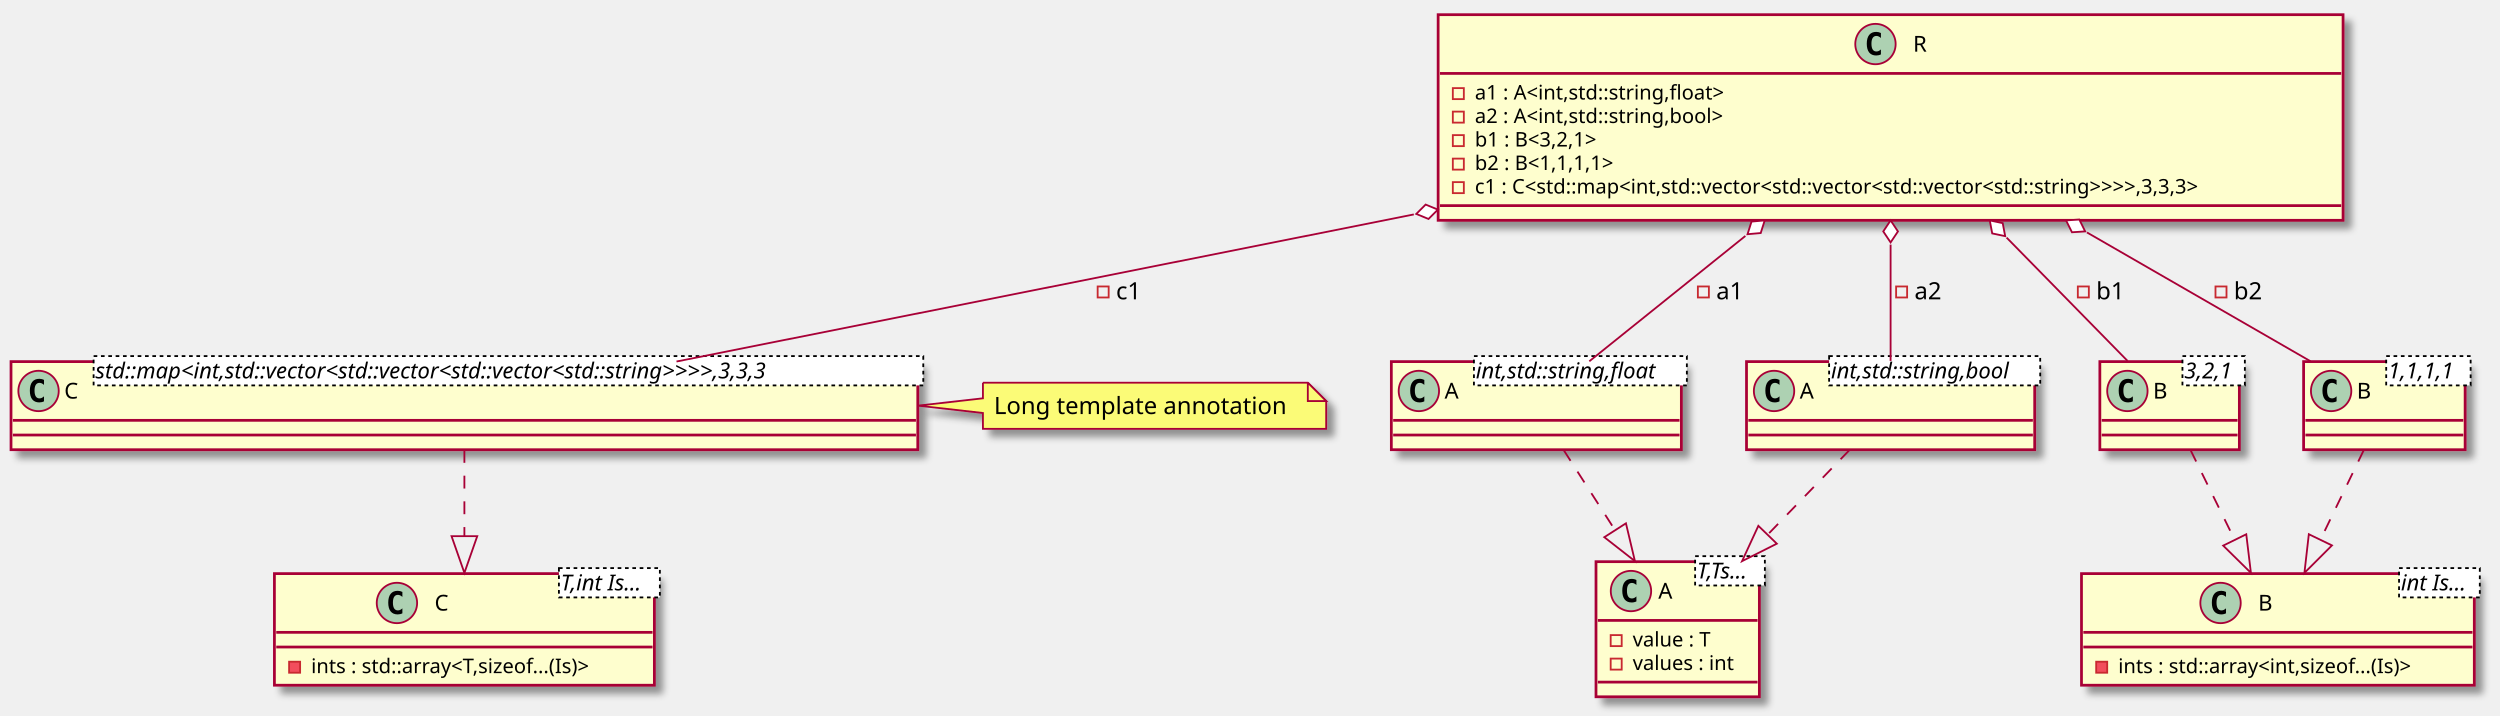
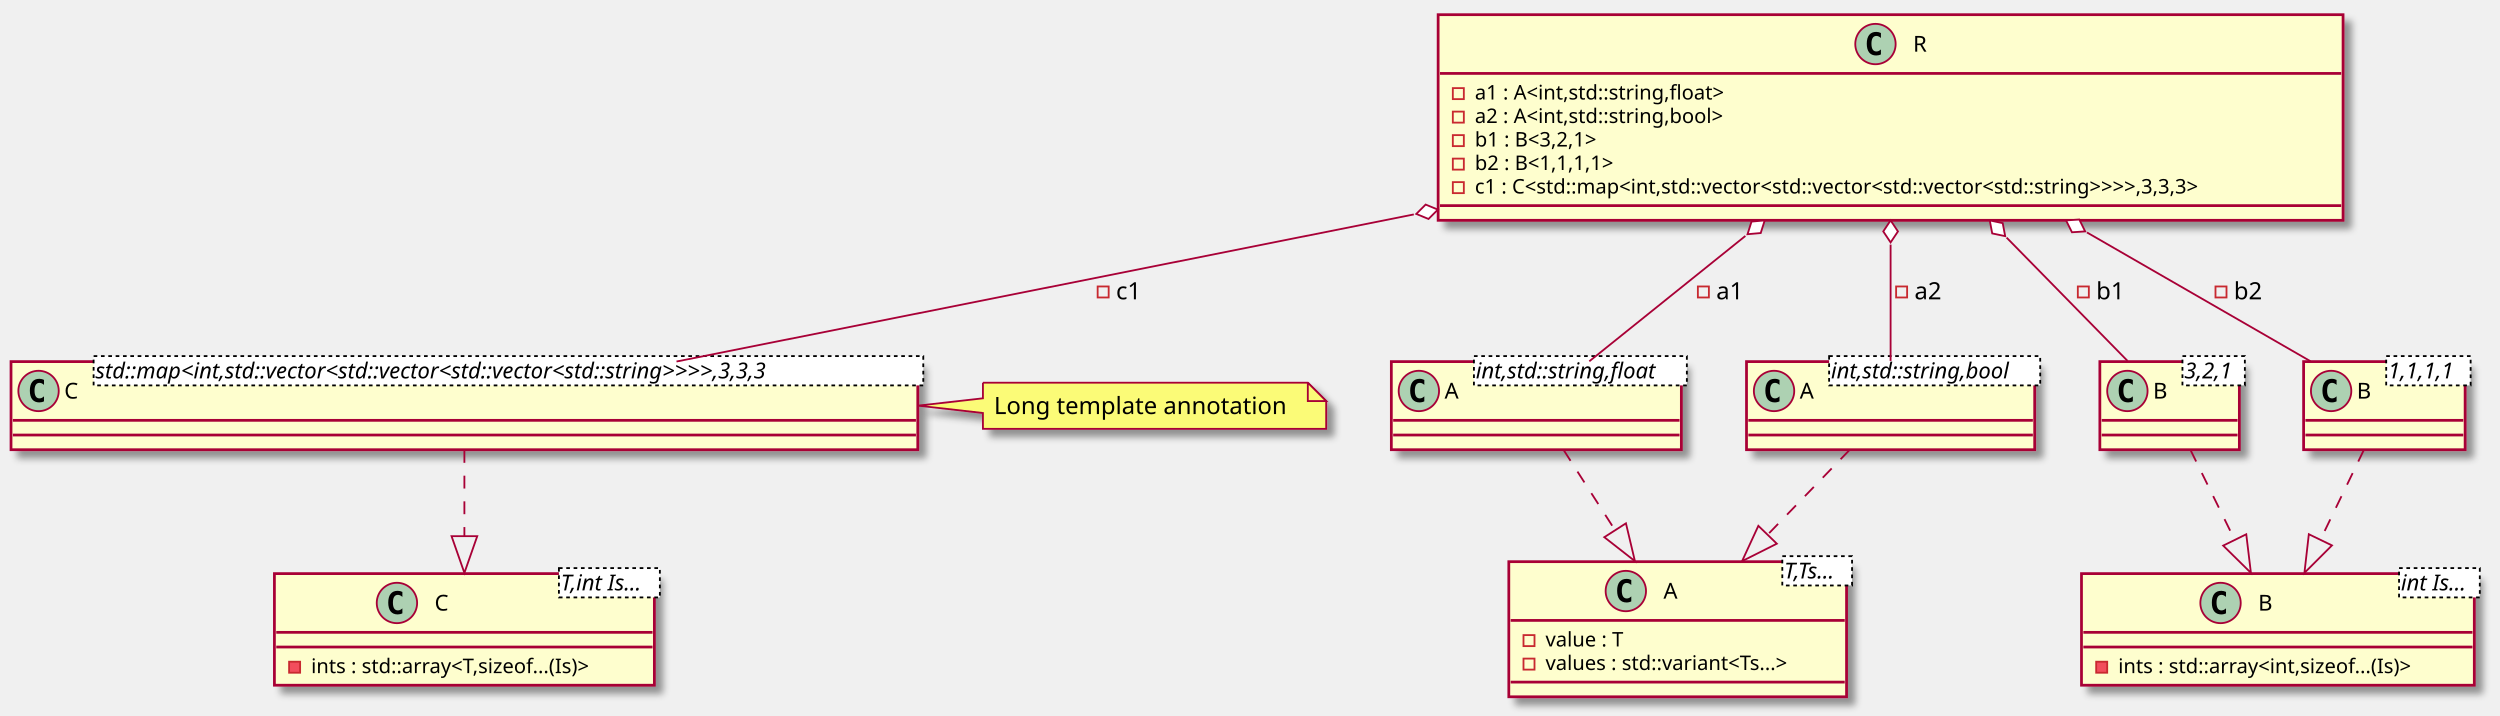
<svg xmlns="http://www.w3.org/2000/svg" xmlns:xlink="http://www.w3.org/1999/xlink" contentScriptType="application/ecmascript" contentStyleType="text/css" height="390px" preserveAspectRatio="none" style="width:1362px;height:390px;" version="1.1" viewBox="0 0 1362 390" width="1362px" zoomAndPan="magnify">
  <defs>
-     <filter height="300%" id="fczk1w9iknhb5" width="300%" x="-1" y="-1">
+     <filter height="300%" id="ft8tuf7qrbyzl" width="300%" x="-1" y="-1">
      <feGaussianBlur result="blurOut" stdDeviation="2.0" />
      <feColorMatrix in="blurOut" result="blurOut2" type="matrix" values="0 0 0 0 0 0 0 0 0 0 0 0 0 0 0 0 0 0 .4 0" />
      <feOffset dx="4.0" dy="4.0" in="blurOut2" result="blurOut3" />
      <feBlend in="SourceGraphic" in2="blurOut3" mode="normal" />
    </filter>
    <style type="text/css">a:hover { text-decoration: underline; }</style>
  </defs>
  <g>
-     <a href="https://github.com/bkryza/clang-uml/blob/1de4a40ae9dd5c8b46da9b6ac3d20a8a75bfd7bd/tests/t00012/t00012.cc#L11" target="_top" title="A" xlink:actuate="onRequest" xlink:href="https://github.com/bkryza/clang-uml/blob/1de4a40ae9dd5c8b46da9b6ac3d20a8a75bfd7bd/tests/t00012/t00012.cc#L11" xlink:show="new" xlink:title="A" xlink:type="simple">
-       <rect fill="#FEFECE" filter="url(#fczk1w9iknhb5)" height="73.609" id="C_0000000449" style="stroke: #A80036; stroke-width: 1.5;" width="89" x="869.5" y="306" />
-       <ellipse cx="888.55" cy="322" fill="#ADD1B2" rx="11" ry="11" style="stroke: #A80036; stroke-width: 1.0;" />
-       <path d="M891.519,327.641 Q890.941,327.938 890.3,328.078 Q889.659,328.234 888.956,328.234 Q886.456,328.234 885.128,326.594 Q883.816,324.938 883.816,321.812 Q883.816,318.688 885.128,317.031 Q886.456,315.375 888.956,315.375 Q889.659,315.375 890.3,315.531 Q890.956,315.688 891.519,315.984 L891.519,318.703 Q890.894,318.125 890.3,317.859 Q889.706,317.578 889.081,317.578 Q887.737,317.578 887.05,318.656 Q886.362,319.719 886.362,321.812 Q886.362,323.906 887.05,324.984 Q887.737,326.047 889.081,326.047 Q889.706,326.047 890.3,325.781 Q890.894,325.5 891.519,324.922 L891.519,327.641 Z " />
-       <text fill="#000000" font-family="sans-serif" font-size="12" lengthAdjust="spacingAndGlyphs" textLength="8" x="903.45" y="326.154">A</text>
-       <rect fill="#FFFFFF" height="15.969" style="stroke: #000000; stroke-width: 1.0; stroke-dasharray: 2.0,2.0;" width="38" x="923.5" y="303" />
-       <text fill="#000000" font-family="sans-serif" font-size="12" font-style="italic" lengthAdjust="spacingAndGlyphs" textLength="36" x="924.5" y="315.139">T,Ts...</text>
-       <line style="stroke: #A80036; stroke-width: 1.5;" x1="870.5" x2="957.5" y1="338" y2="338" />
+     <a href="https://github.com/bkryza/clang-uml/blob/01a93211bbdc66f2440d455a709c80e3b8e0531f/tests/t00012/t00012.cc#L11" target="_top" title="A" xlink:actuate="onRequest" xlink:href="https://github.com/bkryza/clang-uml/blob/01a93211bbdc66f2440d455a709c80e3b8e0531f/tests/t00012/t00012.cc#L11" xlink:show="new" xlink:title="A" xlink:type="simple">
+       <rect fill="#FEFECE" filter="url(#ft8tuf7qrbyzl)" height="73.609" id="C_0000000419" style="stroke: #A80036; stroke-width: 1.5;" width="184" x="822" y="306" />
+       <ellipse cx="885.75" cy="322" fill="#ADD1B2" rx="11" ry="11" style="stroke: #A80036; stroke-width: 1.0;" />
+       <path d="M888.719,327.641 Q888.141,327.938 887.5,328.078 Q886.859,328.234 886.156,328.234 Q883.656,328.234 882.328,326.594 Q881.016,324.938 881.016,321.812 Q881.016,318.688 882.328,317.031 Q883.656,315.375 886.156,315.375 Q886.859,315.375 887.5,315.531 Q888.156,315.688 888.719,315.984 L888.719,318.703 Q888.094,318.125 887.5,317.859 Q886.906,317.578 886.281,317.578 Q884.938,317.578 884.25,318.656 Q883.562,319.719 883.562,321.812 Q883.562,323.906 884.25,324.984 Q884.938,326.047 886.281,326.047 Q886.906,326.047 887.5,325.781 Q888.094,325.5 888.719,324.922 L888.719,327.641 Z " />
+       <text fill="#000000" font-family="sans-serif" font-size="12" lengthAdjust="spacingAndGlyphs" textLength="8" x="906.25" y="326.154">A</text>
+       <rect fill="#FFFFFF" height="15.969" style="stroke: #000000; stroke-width: 1.0; stroke-dasharray: 2.0,2.0;" width="38" x="971" y="303" />
+       <text fill="#000000" font-family="sans-serif" font-size="12" font-style="italic" lengthAdjust="spacingAndGlyphs" textLength="36" x="972" y="315.139">T,Ts...</text>
+       <line style="stroke: #A80036; stroke-width: 1.5;" x1="823" x2="1005" y1="338" y2="338" />
    </a>
-     <a href="https://github.com/bkryza/clang-uml/blob/1de4a40ae9dd5c8b46da9b6ac3d20a8a75bfd7bd/tests/t00012/t00012.cc#L12" target="_top" title="value" xlink:actuate="onRequest" xlink:href="https://github.com/bkryza/clang-uml/blob/1de4a40ae9dd5c8b46da9b6ac3d20a8a75bfd7bd/tests/t00012/t00012.cc#L12" xlink:show="new" xlink:title="value" xlink:type="simple">
-       <rect fill="#FEFECE" height="10" style="stroke: none; stroke-width: 1.0;" width="20" x="875.5" y="344" />
-       <rect fill="none" height="6" style="stroke: #C82930; stroke-width: 1.0;" width="6" x="877.5" y="346" />
+     <a href="https://github.com/bkryza/clang-uml/blob/01a93211bbdc66f2440d455a709c80e3b8e0531f/tests/t00012/t00012.cc#L12" target="_top" title="value" xlink:actuate="onRequest" xlink:href="https://github.com/bkryza/clang-uml/blob/01a93211bbdc66f2440d455a709c80e3b8e0531f/tests/t00012/t00012.cc#L12" xlink:show="new" xlink:title="value" xlink:type="simple">
+       <rect fill="#FEFECE" height="10" style="stroke: none; stroke-width: 1.0;" width="20" x="828" y="344" />
+       <rect fill="none" height="6" style="stroke: #C82930; stroke-width: 1.0;" width="6" x="830" y="346" />
    </a>
-     <a href="https://github.com/bkryza/clang-uml/blob/1de4a40ae9dd5c8b46da9b6ac3d20a8a75bfd7bd/tests/t00012/t00012.cc#L12" target="_top" title="value" xlink:actuate="onRequest" xlink:href="https://github.com/bkryza/clang-uml/blob/1de4a40ae9dd5c8b46da9b6ac3d20a8a75bfd7bd/tests/t00012/t00012.cc#L12" xlink:show="new" xlink:title="value" xlink:type="simple">
-       <text fill="#000000" font-family="sans-serif" font-size="11" lengthAdjust="spacingAndGlyphs" textLength="49" x="889.5" y="352.21">value : T</text>
+     <a href="https://github.com/bkryza/clang-uml/blob/01a93211bbdc66f2440d455a709c80e3b8e0531f/tests/t00012/t00012.cc#L12" target="_top" title="value" xlink:actuate="onRequest" xlink:href="https://github.com/bkryza/clang-uml/blob/01a93211bbdc66f2440d455a709c80e3b8e0531f/tests/t00012/t00012.cc#L12" xlink:show="new" xlink:title="value" xlink:type="simple">
+       <text fill="#000000" font-family="sans-serif" font-size="11" lengthAdjust="spacingAndGlyphs" textLength="49" x="842" y="352.21">value : T</text>
    </a>
-     <a href="https://github.com/bkryza/clang-uml/blob/1de4a40ae9dd5c8b46da9b6ac3d20a8a75bfd7bd/tests/t00012/t00012.cc#L13" target="_top" title="values" xlink:actuate="onRequest" xlink:href="https://github.com/bkryza/clang-uml/blob/1de4a40ae9dd5c8b46da9b6ac3d20a8a75bfd7bd/tests/t00012/t00012.cc#L13" xlink:show="new" xlink:title="values" xlink:type="simple">
-       <rect fill="#FEFECE" height="10" style="stroke: none; stroke-width: 1.0;" width="20" x="875.5" y="356.805" />
-       <rect fill="none" height="6" style="stroke: #C82930; stroke-width: 1.0;" width="6" x="877.5" y="358.805" />
+     <a href="https://github.com/bkryza/clang-uml/blob/01a93211bbdc66f2440d455a709c80e3b8e0531f/tests/t00012/t00012.cc#L13" target="_top" title="values" xlink:actuate="onRequest" xlink:href="https://github.com/bkryza/clang-uml/blob/01a93211bbdc66f2440d455a709c80e3b8e0531f/tests/t00012/t00012.cc#L13" xlink:show="new" xlink:title="values" xlink:type="simple">
+       <rect fill="#FEFECE" height="10" style="stroke: none; stroke-width: 1.0;" width="20" x="828" y="356.805" />
+       <rect fill="none" height="6" style="stroke: #C82930; stroke-width: 1.0;" width="6" x="830" y="358.805" />
    </a>
-     <a href="https://github.com/bkryza/clang-uml/blob/1de4a40ae9dd5c8b46da9b6ac3d20a8a75bfd7bd/tests/t00012/t00012.cc#L13" target="_top" title="values" xlink:actuate="onRequest" xlink:href="https://github.com/bkryza/clang-uml/blob/1de4a40ae9dd5c8b46da9b6ac3d20a8a75bfd7bd/tests/t00012/t00012.cc#L13" xlink:show="new" xlink:title="values" xlink:type="simple">
-       <text fill="#000000" font-family="sans-serif" font-size="11" lengthAdjust="spacingAndGlyphs" textLength="63" x="889.5" y="365.015">values : int</text>
+     <a href="https://github.com/bkryza/clang-uml/blob/01a93211bbdc66f2440d455a709c80e3b8e0531f/tests/t00012/t00012.cc#L13" target="_top" title="values" xlink:actuate="onRequest" xlink:href="https://github.com/bkryza/clang-uml/blob/01a93211bbdc66f2440d455a709c80e3b8e0531f/tests/t00012/t00012.cc#L13" xlink:show="new" xlink:title="values" xlink:type="simple">
+       <text fill="#000000" font-family="sans-serif" font-size="11" lengthAdjust="spacingAndGlyphs" textLength="158" x="842" y="365.015">values : std::variant&lt;Ts...&gt;</text>
    </a>
-     <line style="stroke: #A80036; stroke-width: 1.5;" x1="870.5" x2="957.5" y1="371.609" y2="371.609" />
-     <a href="https://github.com/bkryza/clang-uml/blob/1de4a40ae9dd5c8b46da9b6ac3d20a8a75bfd7bd/tests/t00012/t00012.cc#L16" target="_top" title="B" xlink:actuate="onRequest" xlink:href="https://github.com/bkryza/clang-uml/blob/1de4a40ae9dd5c8b46da9b6ac3d20a8a75bfd7bd/tests/t00012/t00012.cc#L16" xlink:show="new" xlink:title="B" xlink:type="simple">
-       <rect fill="#FEFECE" filter="url(#fczk1w9iknhb5)" height="60.805" id="C_0000000453" style="stroke: #A80036; stroke-width: 1.5;" width="214" x="1134" y="312.5" />
+     <line style="stroke: #A80036; stroke-width: 1.5;" x1="823" x2="1005" y1="371.609" y2="371.609" />
+     <a href="https://github.com/bkryza/clang-uml/blob/01a93211bbdc66f2440d455a709c80e3b8e0531f/tests/t00012/t00012.cc#L16" target="_top" title="B" xlink:actuate="onRequest" xlink:href="https://github.com/bkryza/clang-uml/blob/01a93211bbdc66f2440d455a709c80e3b8e0531f/tests/t00012/t00012.cc#L16" xlink:show="new" xlink:title="B" xlink:type="simple">
+       <rect fill="#FEFECE" filter="url(#ft8tuf7qrbyzl)" height="60.805" id="C_0000000427" style="stroke: #A80036; stroke-width: 1.5;" width="214" x="1134" y="312.5" />
      <ellipse cx="1209.75" cy="328.5" fill="#ADD1B2" rx="11" ry="11" style="stroke: #A80036; stroke-width: 1.0;" />
      <path d="M1212.719,334.141 Q1212.141,334.438 1211.5,334.578 Q1210.859,334.734 1210.156,334.734 Q1207.656,334.734 1206.328,333.094 Q1205.016,331.438 1205.016,328.312 Q1205.016,325.188 1206.328,323.531 Q1207.656,321.875 1210.156,321.875 Q1210.859,321.875 1211.5,322.031 Q1212.156,322.188 1212.719,322.484 L1212.719,325.203 Q1212.094,324.625 1211.5,324.359 Q1210.906,324.078 1210.281,324.078 Q1208.938,324.078 1208.25,325.156 Q1207.562,326.219 1207.562,328.312 Q1207.562,330.406 1208.25,331.484 Q1208.938,332.547 1210.281,332.547 Q1210.906,332.547 1211.5,332.281 Q1212.094,332 1212.719,331.422 L1212.719,334.141 Z " />
      <text fill="#000000" font-family="sans-serif" font-size="12" lengthAdjust="spacingAndGlyphs" textLength="8" x="1230.25" y="332.654">B</text>
      <rect fill="#FFFFFF" height="15.969" style="stroke: #000000; stroke-width: 1.0; stroke-dasharray: 2.0,2.0;" width="44" x="1307" y="309.5" />
      <text fill="#000000" font-family="sans-serif" font-size="12" font-style="italic" lengthAdjust="spacingAndGlyphs" textLength="42" x="1308" y="321.639">int Is...</text>
      <line style="stroke: #A80036; stroke-width: 1.5;" x1="1135" x2="1347" y1="344.5" y2="344.5" />
      <line style="stroke: #A80036; stroke-width: 1.5;" x1="1135" x2="1347" y1="352.5" y2="352.5" />
    </a>
-     <a href="https://github.com/bkryza/clang-uml/blob/1de4a40ae9dd5c8b46da9b6ac3d20a8a75bfd7bd/tests/t00012/t00012.cc#L17" target="_top" title="ints" xlink:actuate="onRequest" xlink:href="https://github.com/bkryza/clang-uml/blob/1de4a40ae9dd5c8b46da9b6ac3d20a8a75bfd7bd/tests/t00012/t00012.cc#L17" xlink:show="new" xlink:title="ints" xlink:type="simple">
+     <a href="https://github.com/bkryza/clang-uml/blob/01a93211bbdc66f2440d455a709c80e3b8e0531f/tests/t00012/t00012.cc#L17" target="_top" title="ints" xlink:actuate="onRequest" xlink:href="https://github.com/bkryza/clang-uml/blob/01a93211bbdc66f2440d455a709c80e3b8e0531f/tests/t00012/t00012.cc#L17" xlink:show="new" xlink:title="ints" xlink:type="simple">
      <rect fill="#FEFECE" height="10" style="stroke: none; stroke-width: 1.0;" width="20" x="1140" y="358.5" />
      <rect fill="#F24D5C" height="6" style="stroke: #C82930; stroke-width: 1.0;" width="6" x="1142" y="360.5" />
    </a>
-     <a href="https://github.com/bkryza/clang-uml/blob/1de4a40ae9dd5c8b46da9b6ac3d20a8a75bfd7bd/tests/t00012/t00012.cc#L17" target="_top" title="ints" xlink:actuate="onRequest" xlink:href="https://github.com/bkryza/clang-uml/blob/1de4a40ae9dd5c8b46da9b6ac3d20a8a75bfd7bd/tests/t00012/t00012.cc#L17" xlink:show="new" xlink:title="ints" xlink:type="simple">
+     <a href="https://github.com/bkryza/clang-uml/blob/01a93211bbdc66f2440d455a709c80e3b8e0531f/tests/t00012/t00012.cc#L17" target="_top" title="ints" xlink:actuate="onRequest" xlink:href="https://github.com/bkryza/clang-uml/blob/01a93211bbdc66f2440d455a709c80e3b8e0531f/tests/t00012/t00012.cc#L17" xlink:show="new" xlink:title="ints" xlink:type="simple">
      <text fill="#000000" font-family="sans-serif" font-size="11" lengthAdjust="spacingAndGlyphs" textLength="188" x="1154" y="366.71">ints : std::array&lt;int,sizeof...(Is)&gt;</text>
    </a>
-     <a href="https://github.com/bkryza/clang-uml/blob/1de4a40ae9dd5c8b46da9b6ac3d20a8a75bfd7bd/tests/t00012/t00012.cc#L20" target="_top" title="C" xlink:actuate="onRequest" xlink:href="https://github.com/bkryza/clang-uml/blob/1de4a40ae9dd5c8b46da9b6ac3d20a8a75bfd7bd/tests/t00012/t00012.cc#L20" xlink:show="new" xlink:title="C" xlink:type="simple">
-       <rect fill="#FEFECE" filter="url(#fczk1w9iknhb5)" height="60.805" id="C_0000000463" style="stroke: #A80036; stroke-width: 1.5;" width="207" x="149.5" y="312.5" />
+     <a href="https://github.com/bkryza/clang-uml/blob/01a93211bbdc66f2440d455a709c80e3b8e0531f/tests/t00012/t00012.cc#L20" target="_top" title="C" xlink:actuate="onRequest" xlink:href="https://github.com/bkryza/clang-uml/blob/01a93211bbdc66f2440d455a709c80e3b8e0531f/tests/t00012/t00012.cc#L20" xlink:show="new" xlink:title="C" xlink:type="simple">
+       <rect fill="#FEFECE" filter="url(#ft8tuf7qrbyzl)" height="60.805" id="C_0000000433" style="stroke: #A80036; stroke-width: 1.5;" width="207" x="149.5" y="312.5" />
      <ellipse cx="216.25" cy="328.5" fill="#ADD1B2" rx="11" ry="11" style="stroke: #A80036; stroke-width: 1.0;" />
      <path d="M219.219,334.141 Q218.641,334.438 218,334.578 Q217.359,334.734 216.656,334.734 Q214.156,334.734 212.828,333.094 Q211.516,331.438 211.516,328.312 Q211.516,325.188 212.828,323.531 Q214.156,321.875 216.656,321.875 Q217.359,321.875 218,322.031 Q218.656,322.188 219.219,322.484 L219.219,325.203 Q218.594,324.625 218,324.359 Q217.406,324.078 216.781,324.078 Q215.438,324.078 214.75,325.156 Q214.062,326.219 214.062,328.312 Q214.062,330.406 214.75,331.484 Q215.438,332.547 216.781,332.547 Q217.406,332.547 218,332.281 Q218.594,332 219.219,331.422 L219.219,334.141 Z " />
      <text fill="#000000" font-family="sans-serif" font-size="12" lengthAdjust="spacingAndGlyphs" textLength="8" x="236.75" y="332.654">C</text>
      <rect fill="#FFFFFF" height="15.969" style="stroke: #000000; stroke-width: 1.0; stroke-dasharray: 2.0,2.0;" width="55" x="304.5" y="309.5" />
      <text fill="#000000" font-family="sans-serif" font-size="12" font-style="italic" lengthAdjust="spacingAndGlyphs" textLength="53" x="305.5" y="321.639">T,int Is...</text>
      <line style="stroke: #A80036; stroke-width: 1.5;" x1="150.5" x2="355.5" y1="344.5" y2="344.5" />
      <line style="stroke: #A80036; stroke-width: 1.5;" x1="150.5" x2="355.5" y1="352.5" y2="352.5" />
    </a>
-     <a href="https://github.com/bkryza/clang-uml/blob/1de4a40ae9dd5c8b46da9b6ac3d20a8a75bfd7bd/tests/t00012/t00012.cc#L21" target="_top" title="ints" xlink:actuate="onRequest" xlink:href="https://github.com/bkryza/clang-uml/blob/1de4a40ae9dd5c8b46da9b6ac3d20a8a75bfd7bd/tests/t00012/t00012.cc#L21" xlink:show="new" xlink:title="ints" xlink:type="simple">
+     <a href="https://github.com/bkryza/clang-uml/blob/01a93211bbdc66f2440d455a709c80e3b8e0531f/tests/t00012/t00012.cc#L21" target="_top" title="ints" xlink:actuate="onRequest" xlink:href="https://github.com/bkryza/clang-uml/blob/01a93211bbdc66f2440d455a709c80e3b8e0531f/tests/t00012/t00012.cc#L21" xlink:show="new" xlink:title="ints" xlink:type="simple">
      <rect fill="#FEFECE" height="10" style="stroke: none; stroke-width: 1.0;" width="20" x="155.5" y="358.5" />
      <rect fill="#F24D5C" height="6" style="stroke: #C82930; stroke-width: 1.0;" width="6" x="157.5" y="360.5" />
    </a>
-     <a href="https://github.com/bkryza/clang-uml/blob/1de4a40ae9dd5c8b46da9b6ac3d20a8a75bfd7bd/tests/t00012/t00012.cc#L21" target="_top" title="ints" xlink:actuate="onRequest" xlink:href="https://github.com/bkryza/clang-uml/blob/1de4a40ae9dd5c8b46da9b6ac3d20a8a75bfd7bd/tests/t00012/t00012.cc#L21" xlink:show="new" xlink:title="ints" xlink:type="simple">
+     <a href="https://github.com/bkryza/clang-uml/blob/01a93211bbdc66f2440d455a709c80e3b8e0531f/tests/t00012/t00012.cc#L21" target="_top" title="ints" xlink:actuate="onRequest" xlink:href="https://github.com/bkryza/clang-uml/blob/01a93211bbdc66f2440d455a709c80e3b8e0531f/tests/t00012/t00012.cc#L21" xlink:show="new" xlink:title="ints" xlink:type="simple">
      <text fill="#000000" font-family="sans-serif" font-size="11" lengthAdjust="spacingAndGlyphs" textLength="181" x="169.5" y="366.71">ints : std::array&lt;T,sizeof...(Is)&gt;</text>
    </a>
-     <rect fill="#FEFECE" filter="url(#fczk1w9iknhb5)" height="48" id="C_0000000474" style="stroke: #A80036; stroke-width: 1.5;" width="158" x="758" y="197" />
+     <rect fill="#FEFECE" filter="url(#ft8tuf7qrbyzl)" height="48" id="C_0000000442" style="stroke: #A80036; stroke-width: 1.5;" width="158" x="758" y="197" />
    <ellipse cx="773" cy="213" fill="#ADD1B2" rx="11" ry="11" style="stroke: #A80036; stroke-width: 1.0;" />
    <path d="M775.969,218.641 Q775.391,218.938 774.75,219.078 Q774.109,219.234 773.406,219.234 Q770.906,219.234 769.578,217.594 Q768.266,215.938 768.266,212.812 Q768.266,209.688 769.578,208.031 Q770.906,206.375 773.406,206.375 Q774.109,206.375 774.75,206.531 Q775.406,206.688 775.969,206.984 L775.969,209.703 Q775.344,209.125 774.75,208.859 Q774.156,208.578 773.531,208.578 Q772.188,208.578 771.5,209.656 Q770.812,210.719 770.812,212.812 Q770.812,214.906 771.5,215.984 Q772.188,217.047 773.531,217.047 Q774.156,217.047 774.75,216.781 Q775.344,216.5 775.969,215.922 L775.969,218.641 Z " />
    <text fill="#000000" font-family="sans-serif" font-size="12" lengthAdjust="spacingAndGlyphs" textLength="8" x="787" y="217.154">A</text>
    <rect fill="#FFFFFF" height="15.969" style="stroke: #000000; stroke-width: 1.0; stroke-dasharray: 2.0,2.0;" width="116" x="803" y="194" />
    <text fill="#000000" font-family="sans-serif" font-size="12" font-style="italic" lengthAdjust="spacingAndGlyphs" textLength="114" x="804" y="206.139">int,std::string,float</text>
    <line style="stroke: #A80036; stroke-width: 1.5;" x1="759" x2="915" y1="229" y2="229" />
    <line style="stroke: #A80036; stroke-width: 1.5;" x1="759" x2="915" y1="237" y2="237" />
-     <rect fill="#FEFECE" filter="url(#fczk1w9iknhb5)" height="48" id="C_0000000477" style="stroke: #A80036; stroke-width: 1.5;" width="157" x="951.5" y="197" />
+     <rect fill="#FEFECE" filter="url(#ft8tuf7qrbyzl)" height="48" id="C_0000000445" style="stroke: #A80036; stroke-width: 1.5;" width="157" x="951.5" y="197" />
    <ellipse cx="966.5" cy="213" fill="#ADD1B2" rx="11" ry="11" style="stroke: #A80036; stroke-width: 1.0;" />
    <path d="M969.469,218.641 Q968.891,218.938 968.25,219.078 Q967.609,219.234 966.906,219.234 Q964.406,219.234 963.078,217.594 Q961.766,215.938 961.766,212.812 Q961.766,209.688 963.078,208.031 Q964.406,206.375 966.906,206.375 Q967.609,206.375 968.25,206.531 Q968.906,206.688 969.469,206.984 L969.469,209.703 Q968.844,209.125 968.25,208.859 Q967.656,208.578 967.031,208.578 Q965.688,208.578 965,209.656 Q964.312,210.719 964.312,212.812 Q964.312,214.906 965,215.984 Q965.688,217.047 967.031,217.047 Q967.656,217.047 968.25,216.781 Q968.844,216.5 969.469,215.922 L969.469,218.641 Z " />
    <text fill="#000000" font-family="sans-serif" font-size="12" lengthAdjust="spacingAndGlyphs" textLength="8" x="980.5" y="217.154">A</text>
    <rect fill="#FFFFFF" height="15.969" style="stroke: #000000; stroke-width: 1.0; stroke-dasharray: 2.0,2.0;" width="115" x="996.5" y="194" />
    <text fill="#000000" font-family="sans-serif" font-size="12" font-style="italic" lengthAdjust="spacingAndGlyphs" textLength="113" x="997.5" y="206.139">int,std::string,bool</text>
    <line style="stroke: #A80036; stroke-width: 1.5;" x1="952.5" x2="1107.5" y1="229" y2="229" />
    <line style="stroke: #A80036; stroke-width: 1.5;" x1="952.5" x2="1107.5" y1="237" y2="237" />
-     <rect fill="#FEFECE" filter="url(#fczk1w9iknhb5)" height="48" id="C_0000000480" style="stroke: #A80036; stroke-width: 1.5;" width="76" x="1144" y="197" />
+     <rect fill="#FEFECE" filter="url(#ft8tuf7qrbyzl)" height="48" id="C_0000000448" style="stroke: #A80036; stroke-width: 1.5;" width="76" x="1144" y="197" />
    <ellipse cx="1159" cy="213" fill="#ADD1B2" rx="11" ry="11" style="stroke: #A80036; stroke-width: 1.0;" />
    <path d="M1161.969,218.641 Q1161.391,218.938 1160.75,219.078 Q1160.109,219.234 1159.406,219.234 Q1156.906,219.234 1155.578,217.594 Q1154.266,215.938 1154.266,212.812 Q1154.266,209.688 1155.578,208.031 Q1156.906,206.375 1159.406,206.375 Q1160.109,206.375 1160.75,206.531 Q1161.406,206.688 1161.969,206.984 L1161.969,209.703 Q1161.344,209.125 1160.75,208.859 Q1160.156,208.578 1159.531,208.578 Q1158.188,208.578 1157.5,209.656 Q1156.812,210.719 1156.812,212.812 Q1156.812,214.906 1157.5,215.984 Q1158.188,217.047 1159.531,217.047 Q1160.156,217.047 1160.75,216.781 Q1161.344,216.5 1161.969,215.922 L1161.969,218.641 Z " />
    <text fill="#000000" font-family="sans-serif" font-size="12" lengthAdjust="spacingAndGlyphs" textLength="8" x="1173" y="217.154">B</text>
    <rect fill="#FFFFFF" height="15.969" style="stroke: #000000; stroke-width: 1.0; stroke-dasharray: 2.0,2.0;" width="34" x="1189" y="194" />
    <text fill="#000000" font-family="sans-serif" font-size="12" font-style="italic" lengthAdjust="spacingAndGlyphs" textLength="32" x="1190" y="206.139">3,2,1</text>
    <line style="stroke: #A80036; stroke-width: 1.5;" x1="1145" x2="1219" y1="229" y2="229" />
    <line style="stroke: #A80036; stroke-width: 1.5;" x1="1145" x2="1219" y1="237" y2="237" />
-     <rect fill="#FEFECE" filter="url(#fczk1w9iknhb5)" height="48" id="C_0000000483" style="stroke: #A80036; stroke-width: 1.5;" width="88" x="1255" y="197" />
+     <rect fill="#FEFECE" filter="url(#ft8tuf7qrbyzl)" height="48" id="C_0000000451" style="stroke: #A80036; stroke-width: 1.5;" width="88" x="1255" y="197" />
    <ellipse cx="1270" cy="213" fill="#ADD1B2" rx="11" ry="11" style="stroke: #A80036; stroke-width: 1.0;" />
    <path d="M1272.969,218.641 Q1272.391,218.938 1271.75,219.078 Q1271.109,219.234 1270.406,219.234 Q1267.906,219.234 1266.578,217.594 Q1265.266,215.938 1265.266,212.812 Q1265.266,209.688 1266.578,208.031 Q1267.906,206.375 1270.406,206.375 Q1271.109,206.375 1271.75,206.531 Q1272.406,206.688 1272.969,206.984 L1272.969,209.703 Q1272.344,209.125 1271.75,208.859 Q1271.156,208.578 1270.531,208.578 Q1269.188,208.578 1268.5,209.656 Q1267.812,210.719 1267.812,212.812 Q1267.812,214.906 1268.5,215.984 Q1269.188,217.047 1270.531,217.047 Q1271.156,217.047 1271.75,216.781 Q1272.344,216.5 1272.969,215.922 L1272.969,218.641 Z " />
    <text fill="#000000" font-family="sans-serif" font-size="12" lengthAdjust="spacingAndGlyphs" textLength="8" x="1284" y="217.154">B</text>
    <rect fill="#FFFFFF" height="15.969" style="stroke: #000000; stroke-width: 1.0; stroke-dasharray: 2.0,2.0;" width="46" x="1300" y="194" />
    <text fill="#000000" font-family="sans-serif" font-size="12" font-style="italic" lengthAdjust="spacingAndGlyphs" textLength="44" x="1301" y="206.139">1,1,1,1</text>
    <line style="stroke: #A80036; stroke-width: 1.5;" x1="1256" x2="1342" y1="229" y2="229" />
    <line style="stroke: #A80036; stroke-width: 1.5;" x1="1256" x2="1342" y1="237" y2="237" />
-     <rect fill="#FEFECE" filter="url(#fczk1w9iknhb5)" height="48" id="C_0000000486" style="stroke: #A80036; stroke-width: 1.5;" width="494" x="6" y="197" />
+     <rect fill="#FEFECE" filter="url(#ft8tuf7qrbyzl)" height="48" id="C_0000000454" style="stroke: #A80036; stroke-width: 1.5;" width="494" x="6" y="197" />
    <ellipse cx="21" cy="213" fill="#ADD1B2" rx="11" ry="11" style="stroke: #A80036; stroke-width: 1.0;" />
    <path d="M23.969,218.641 Q23.391,218.938 22.75,219.078 Q22.109,219.234 21.406,219.234 Q18.906,219.234 17.578,217.594 Q16.266,215.938 16.266,212.812 Q16.266,209.688 17.578,208.031 Q18.906,206.375 21.406,206.375 Q22.109,206.375 22.75,206.531 Q23.406,206.688 23.969,206.984 L23.969,209.703 Q23.344,209.125 22.75,208.859 Q22.156,208.578 21.531,208.578 Q20.188,208.578 19.5,209.656 Q18.812,210.719 18.812,212.812 Q18.812,214.906 19.5,215.984 Q20.188,217.047 21.531,217.047 Q22.156,217.047 22.75,216.781 Q23.344,216.5 23.969,215.922 L23.969,218.641 Z " />
    <text fill="#000000" font-family="sans-serif" font-size="12" lengthAdjust="spacingAndGlyphs" textLength="8" x="35" y="217.154">C</text>
    <rect fill="#FFFFFF" height="15.969" style="stroke: #000000; stroke-width: 1.0; stroke-dasharray: 2.0,2.0;" width="452" x="51" y="194" />
    <text fill="#000000" font-family="sans-serif" font-size="12" font-style="italic" lengthAdjust="spacingAndGlyphs" textLength="450" x="52" y="206.139">std::map&lt;int,std::vector&lt;std::vector&lt;std::vector&lt;std::string&gt;&gt;&gt;&gt;,3,3,3</text>
    <line style="stroke: #A80036; stroke-width: 1.5;" x1="7" x2="499" y1="229" y2="229" />
    <line style="stroke: #A80036; stroke-width: 1.5;" x1="7" x2="499" y1="237" y2="237" />
-     <a href="https://github.com/bkryza/clang-uml/blob/1de4a40ae9dd5c8b46da9b6ac3d20a8a75bfd7bd/tests/t00012/t00012.cc#L24" target="_top" title="R" xlink:actuate="onRequest" xlink:href="https://github.com/bkryza/clang-uml/blob/1de4a40ae9dd5c8b46da9b6ac3d20a8a75bfd7bd/tests/t00012/t00012.cc#L24" xlink:show="new" xlink:title="R" xlink:type="simple">
-       <rect fill="#FEFECE" filter="url(#fczk1w9iknhb5)" height="112.023" id="C_0000000473" style="stroke: #A80036; stroke-width: 1.5;" width="493" x="783.5" y="8" />
+     <a href="https://github.com/bkryza/clang-uml/blob/01a93211bbdc66f2440d455a709c80e3b8e0531f/tests/t00012/t00012.cc#L24" target="_top" title="R" xlink:actuate="onRequest" xlink:href="https://github.com/bkryza/clang-uml/blob/01a93211bbdc66f2440d455a709c80e3b8e0531f/tests/t00012/t00012.cc#L24" xlink:show="new" xlink:title="R" xlink:type="simple">
+       <rect fill="#FEFECE" filter="url(#ft8tuf7qrbyzl)" height="112.023" id="C_0000000441" style="stroke: #A80036; stroke-width: 1.5;" width="493" x="783.5" y="8" />
      <ellipse cx="1021.75" cy="24" fill="#ADD1B2" rx="11" ry="11" style="stroke: #A80036; stroke-width: 1.0;" />
      <path d="M1024.719,29.641 Q1024.141,29.938 1023.5,30.078 Q1022.859,30.234 1022.156,30.234 Q1019.656,30.234 1018.328,28.594 Q1017.016,26.938 1017.016,23.812 Q1017.016,20.688 1018.328,19.031 Q1019.656,17.375 1022.156,17.375 Q1022.859,17.375 1023.5,17.531 Q1024.156,17.688 1024.719,17.984 L1024.719,20.703 Q1024.094,20.125 1023.5,19.859 Q1022.906,19.578 1022.281,19.578 Q1020.938,19.578 1020.25,20.656 Q1019.562,21.719 1019.562,23.812 Q1019.562,25.906 1020.25,26.984 Q1020.938,28.047 1022.281,28.047 Q1022.906,28.047 1023.5,27.781 Q1024.094,27.5 1024.719,26.922 L1024.719,29.641 Z " />
      <text fill="#000000" font-family="sans-serif" font-size="12" lengthAdjust="spacingAndGlyphs" textLength="8" x="1042.25" y="28.154">R</text>
      <line style="stroke: #A80036; stroke-width: 1.5;" x1="784.5" x2="1275.5" y1="40" y2="40" />
    </a>
-     <a href="https://github.com/bkryza/clang-uml/blob/1de4a40ae9dd5c8b46da9b6ac3d20a8a75bfd7bd/tests/t00012/t00012.cc#L25" target="_top" title="a1" xlink:actuate="onRequest" xlink:href="https://github.com/bkryza/clang-uml/blob/1de4a40ae9dd5c8b46da9b6ac3d20a8a75bfd7bd/tests/t00012/t00012.cc#L25" xlink:show="new" xlink:title="a1" xlink:type="simple">
+     <a href="https://github.com/bkryza/clang-uml/blob/01a93211bbdc66f2440d455a709c80e3b8e0531f/tests/t00012/t00012.cc#L25" target="_top" title="a1" xlink:actuate="onRequest" xlink:href="https://github.com/bkryza/clang-uml/blob/01a93211bbdc66f2440d455a709c80e3b8e0531f/tests/t00012/t00012.cc#L25" xlink:show="new" xlink:title="a1" xlink:type="simple">
      <rect fill="#FEFECE" height="10" style="stroke: none; stroke-width: 1.0;" width="20" x="789.5" y="46" />
      <rect fill="none" height="6" style="stroke: #C82930; stroke-width: 1.0;" width="6" x="791.5" y="48" />
    </a>
-     <a href="https://github.com/bkryza/clang-uml/blob/1de4a40ae9dd5c8b46da9b6ac3d20a8a75bfd7bd/tests/t00012/t00012.cc#L25" target="_top" title="a1" xlink:actuate="onRequest" xlink:href="https://github.com/bkryza/clang-uml/blob/1de4a40ae9dd5c8b46da9b6ac3d20a8a75bfd7bd/tests/t00012/t00012.cc#L25" xlink:show="new" xlink:title="a1" xlink:type="simple">
+     <a href="https://github.com/bkryza/clang-uml/blob/01a93211bbdc66f2440d455a709c80e3b8e0531f/tests/t00012/t00012.cc#L25" target="_top" title="a1" xlink:actuate="onRequest" xlink:href="https://github.com/bkryza/clang-uml/blob/01a93211bbdc66f2440d455a709c80e3b8e0531f/tests/t00012/t00012.cc#L25" xlink:show="new" xlink:title="a1" xlink:type="simple">
      <text fill="#000000" font-family="sans-serif" font-size="11" lengthAdjust="spacingAndGlyphs" textLength="157" x="803.5" y="54.21">a1 : A&lt;int,std::string,float&gt;</text>
    </a>
-     <a href="https://github.com/bkryza/clang-uml/blob/1de4a40ae9dd5c8b46da9b6ac3d20a8a75bfd7bd/tests/t00012/t00012.cc#L26" target="_top" title="a2" xlink:actuate="onRequest" xlink:href="https://github.com/bkryza/clang-uml/blob/1de4a40ae9dd5c8b46da9b6ac3d20a8a75bfd7bd/tests/t00012/t00012.cc#L26" xlink:show="new" xlink:title="a2" xlink:type="simple">
+     <a href="https://github.com/bkryza/clang-uml/blob/01a93211bbdc66f2440d455a709c80e3b8e0531f/tests/t00012/t00012.cc#L26" target="_top" title="a2" xlink:actuate="onRequest" xlink:href="https://github.com/bkryza/clang-uml/blob/01a93211bbdc66f2440d455a709c80e3b8e0531f/tests/t00012/t00012.cc#L26" xlink:show="new" xlink:title="a2" xlink:type="simple">
      <rect fill="#FEFECE" height="10" style="stroke: none; stroke-width: 1.0;" width="20" x="789.5" y="58.805" />
      <rect fill="none" height="6" style="stroke: #C82930; stroke-width: 1.0;" width="6" x="791.5" y="60.805" />
    </a>
-     <a href="https://github.com/bkryza/clang-uml/blob/1de4a40ae9dd5c8b46da9b6ac3d20a8a75bfd7bd/tests/t00012/t00012.cc#L26" target="_top" title="a2" xlink:actuate="onRequest" xlink:href="https://github.com/bkryza/clang-uml/blob/1de4a40ae9dd5c8b46da9b6ac3d20a8a75bfd7bd/tests/t00012/t00012.cc#L26" xlink:show="new" xlink:title="a2" xlink:type="simple">
+     <a href="https://github.com/bkryza/clang-uml/blob/01a93211bbdc66f2440d455a709c80e3b8e0531f/tests/t00012/t00012.cc#L26" target="_top" title="a2" xlink:actuate="onRequest" xlink:href="https://github.com/bkryza/clang-uml/blob/01a93211bbdc66f2440d455a709c80e3b8e0531f/tests/t00012/t00012.cc#L26" xlink:show="new" xlink:title="a2" xlink:type="simple">
      <text fill="#000000" font-family="sans-serif" font-size="11" lengthAdjust="spacingAndGlyphs" textLength="156" x="803.5" y="67.015">a2 : A&lt;int,std::string,bool&gt;</text>
    </a>
-     <a href="https://github.com/bkryza/clang-uml/blob/1de4a40ae9dd5c8b46da9b6ac3d20a8a75bfd7bd/tests/t00012/t00012.cc#L28" target="_top" title="b1" xlink:actuate="onRequest" xlink:href="https://github.com/bkryza/clang-uml/blob/1de4a40ae9dd5c8b46da9b6ac3d20a8a75bfd7bd/tests/t00012/t00012.cc#L28" xlink:show="new" xlink:title="b1" xlink:type="simple">
+     <a href="https://github.com/bkryza/clang-uml/blob/01a93211bbdc66f2440d455a709c80e3b8e0531f/tests/t00012/t00012.cc#L28" target="_top" title="b1" xlink:actuate="onRequest" xlink:href="https://github.com/bkryza/clang-uml/blob/01a93211bbdc66f2440d455a709c80e3b8e0531f/tests/t00012/t00012.cc#L28" xlink:show="new" xlink:title="b1" xlink:type="simple">
      <rect fill="#FEFECE" height="10" style="stroke: none; stroke-width: 1.0;" width="20" x="789.5" y="71.609" />
      <rect fill="none" height="6" style="stroke: #C82930; stroke-width: 1.0;" width="6" x="791.5" y="73.609" />
    </a>
-     <a href="https://github.com/bkryza/clang-uml/blob/1de4a40ae9dd5c8b46da9b6ac3d20a8a75bfd7bd/tests/t00012/t00012.cc#L28" target="_top" title="b1" xlink:actuate="onRequest" xlink:href="https://github.com/bkryza/clang-uml/blob/1de4a40ae9dd5c8b46da9b6ac3d20a8a75bfd7bd/tests/t00012/t00012.cc#L28" xlink:show="new" xlink:title="b1" xlink:type="simple">
+     <a href="https://github.com/bkryza/clang-uml/blob/01a93211bbdc66f2440d455a709c80e3b8e0531f/tests/t00012/t00012.cc#L28" target="_top" title="b1" xlink:actuate="onRequest" xlink:href="https://github.com/bkryza/clang-uml/blob/01a93211bbdc66f2440d455a709c80e3b8e0531f/tests/t00012/t00012.cc#L28" xlink:show="new" xlink:title="b1" xlink:type="simple">
      <text fill="#000000" font-family="sans-serif" font-size="11" lengthAdjust="spacingAndGlyphs" textLength="81" x="803.5" y="79.82">b1 : B&lt;3,2,1&gt;</text>
    </a>
-     <a href="https://github.com/bkryza/clang-uml/blob/1de4a40ae9dd5c8b46da9b6ac3d20a8a75bfd7bd/tests/t00012/t00012.cc#L29" target="_top" title="b2" xlink:actuate="onRequest" xlink:href="https://github.com/bkryza/clang-uml/blob/1de4a40ae9dd5c8b46da9b6ac3d20a8a75bfd7bd/tests/t00012/t00012.cc#L29" xlink:show="new" xlink:title="b2" xlink:type="simple">
+     <a href="https://github.com/bkryza/clang-uml/blob/01a93211bbdc66f2440d455a709c80e3b8e0531f/tests/t00012/t00012.cc#L29" target="_top" title="b2" xlink:actuate="onRequest" xlink:href="https://github.com/bkryza/clang-uml/blob/01a93211bbdc66f2440d455a709c80e3b8e0531f/tests/t00012/t00012.cc#L29" xlink:show="new" xlink:title="b2" xlink:type="simple">
      <rect fill="#FEFECE" height="10" style="stroke: none; stroke-width: 1.0;" width="20" x="789.5" y="84.414" />
      <rect fill="none" height="6" style="stroke: #C82930; stroke-width: 1.0;" width="6" x="791.5" y="86.414" />
    </a>
-     <a href="https://github.com/bkryza/clang-uml/blob/1de4a40ae9dd5c8b46da9b6ac3d20a8a75bfd7bd/tests/t00012/t00012.cc#L29" target="_top" title="b2" xlink:actuate="onRequest" xlink:href="https://github.com/bkryza/clang-uml/blob/1de4a40ae9dd5c8b46da9b6ac3d20a8a75bfd7bd/tests/t00012/t00012.cc#L29" xlink:show="new" xlink:title="b2" xlink:type="simple">
+     <a href="https://github.com/bkryza/clang-uml/blob/01a93211bbdc66f2440d455a709c80e3b8e0531f/tests/t00012/t00012.cc#L29" target="_top" title="b2" xlink:actuate="onRequest" xlink:href="https://github.com/bkryza/clang-uml/blob/01a93211bbdc66f2440d455a709c80e3b8e0531f/tests/t00012/t00012.cc#L29" xlink:show="new" xlink:title="b2" xlink:type="simple">
      <text fill="#000000" font-family="sans-serif" font-size="11" lengthAdjust="spacingAndGlyphs" textLength="92" x="803.5" y="92.624">b2 : B&lt;1,1,1,1&gt;</text>
    </a>
-     <a href="https://github.com/bkryza/clang-uml/blob/1de4a40ae9dd5c8b46da9b6ac3d20a8a75bfd7bd/tests/t00012/t00012.cc#L33" target="_top" title="c1" xlink:actuate="onRequest" xlink:href="https://github.com/bkryza/clang-uml/blob/1de4a40ae9dd5c8b46da9b6ac3d20a8a75bfd7bd/tests/t00012/t00012.cc#L33" xlink:show="new" xlink:title="c1" xlink:type="simple">
+     <a href="https://github.com/bkryza/clang-uml/blob/01a93211bbdc66f2440d455a709c80e3b8e0531f/tests/t00012/t00012.cc#L33" target="_top" title="c1" xlink:actuate="onRequest" xlink:href="https://github.com/bkryza/clang-uml/blob/01a93211bbdc66f2440d455a709c80e3b8e0531f/tests/t00012/t00012.cc#L33" xlink:show="new" xlink:title="c1" xlink:type="simple">
      <rect fill="#FEFECE" height="10" style="stroke: none; stroke-width: 1.0;" width="20" x="789.5" y="97.219" />
      <rect fill="none" height="6" style="stroke: #C82930; stroke-width: 1.0;" width="6" x="791.5" y="99.219" />
    </a>
-     <a href="https://github.com/bkryza/clang-uml/blob/1de4a40ae9dd5c8b46da9b6ac3d20a8a75bfd7bd/tests/t00012/t00012.cc#L33" target="_top" title="c1" xlink:actuate="onRequest" xlink:href="https://github.com/bkryza/clang-uml/blob/1de4a40ae9dd5c8b46da9b6ac3d20a8a75bfd7bd/tests/t00012/t00012.cc#L33" xlink:show="new" xlink:title="c1" xlink:type="simple">
+     <a href="https://github.com/bkryza/clang-uml/blob/01a93211bbdc66f2440d455a709c80e3b8e0531f/tests/t00012/t00012.cc#L33" target="_top" title="c1" xlink:actuate="onRequest" xlink:href="https://github.com/bkryza/clang-uml/blob/01a93211bbdc66f2440d455a709c80e3b8e0531f/tests/t00012/t00012.cc#L33" xlink:show="new" xlink:title="c1" xlink:type="simple">
      <text fill="#000000" font-family="sans-serif" font-size="11" lengthAdjust="spacingAndGlyphs" textLength="467" x="803.5" y="105.429">c1 : C&lt;std::map&lt;int,std::vector&lt;std::vector&lt;std::vector&lt;std::string&gt;&gt;&gt;&gt;,3,3,3&gt;</text>
    </a>
    <line style="stroke: #A80036; stroke-width: 1.5;" x1="784.5" x2="1275.5" y1="112.023" y2="112.023" />
-     <path d="M535.5,208.5 L535.5,217 L500.12,221 L535.5,225 L535.5,233.633 A0,0 0 0 0 535.5,233.633 L722.5,233.633 A0,0 0 0 0 722.5,233.633 L722.5,218.5 L712.5,208.5 L535.5,208.5 A0,0 0 0 0 535.5,208.5 " fill="#FBFB77" filter="url(#fczk1w9iknhb5)" style="stroke: #A80036; stroke-width: 1.0;" />
+     <path d="M535.5,208.5 L535.5,217 L500.12,221 L535.5,225 L535.5,233.633 A0,0 0 0 0 535.5,233.633 L722.5,233.633 A0,0 0 0 0 722.5,233.633 L722.5,218.5 L712.5,208.5 L535.5,208.5 A0,0 0 0 0 535.5,208.5 " fill="#FBFB77" filter="url(#ft8tuf7qrbyzl)" style="stroke: #A80036; stroke-width: 1.0;" />
    <path d="M712.5,208.5 L712.5,218.5 L722.5,218.5 L712.5,208.5 " fill="#FBFB77" style="stroke: #A80036; stroke-width: 1.0;" />
    <text fill="#000000" font-family="sans-serif" font-size="13" lengthAdjust="spacingAndGlyphs" textLength="166" x="541.5" y="225.567">Long template annotation</text>
-     <path d="M851.85,245.14 C859.85,257.61 870.07,273.55 879.91,288.88 " fill="none" id="C_0000000474-&gt;C_0000000449" style="stroke: #A80036; stroke-width: 1.0; stroke-dasharray: 7.0,7.0;" />
+     <path d="M851.85,245.14 C859.85,257.61 870.07,273.55 879.91,288.88 " fill="none" id="C_0000000442-&gt;C_0000000419" style="stroke: #A80036; stroke-width: 1.0; stroke-dasharray: 7.0,7.0;" />
    <polygon fill="none" points="885.81,285.1,890.71,305.71,874.02,292.66,885.81,285.1" style="stroke: #A80036; stroke-width: 1.0;" />
-     <path d="M1007.63,245.14 C995.06,258.14 978.84,274.92 963.44,290.85 " fill="none" id="C_0000000477-&gt;C_0000000449" style="stroke: #A80036; stroke-width: 1.0; stroke-dasharray: 7.0,7.0;" />
+     <path d="M1007.63,245.14 C995.06,258.14 978.84,274.92 963.44,290.85 " fill="none" id="C_0000000445-&gt;C_0000000419" style="stroke: #A80036; stroke-width: 1.0; stroke-dasharray: 7.0,7.0;" />
    <polygon fill="none" points="968.01,296.2,949.08,305.71,957.95,286.47,968.01,296.2" style="stroke: #A80036; stroke-width: 1.0;" />
-     <path d="M1193.38,245.14 C1200.19,258.99 1209.11,277.13 1217.38,293.96 " fill="none" id="C_0000000480-&gt;C_0000000453" style="stroke: #A80036; stroke-width: 1.0; stroke-dasharray: 7.0,7.0;" />
+     <path d="M1193.38,245.14 C1200.19,258.99 1209.11,277.13 1217.38,293.96 " fill="none" id="C_0000000448-&gt;C_0000000427" style="stroke: #A80036; stroke-width: 1.0; stroke-dasharray: 7.0,7.0;" />
    <polygon fill="none" points="1223.76,291.07,1226.3,312.11,1211.2,297.25,1223.76,291.07" style="stroke: #A80036; stroke-width: 1.0;" />
-     <path d="M1287.82,245.14 C1281.12,258.99 1272.35,277.13 1264.22,293.96 " fill="none" id="C_0000000483-&gt;C_0000000453" style="stroke: #A80036; stroke-width: 1.0; stroke-dasharray: 7.0,7.0;" />
+     <path d="M1287.82,245.14 C1281.12,258.99 1272.35,277.13 1264.22,293.96 " fill="none" id="C_0000000451-&gt;C_0000000427" style="stroke: #A80036; stroke-width: 1.0; stroke-dasharray: 7.0,7.0;" />
    <polygon fill="none" points="1270.45,297.14,1255.45,312.11,1257.85,291.05,1270.45,297.14" style="stroke: #A80036; stroke-width: 1.0;" />
-     <path d="M253,245.14 C253,258.47 253,275.77 253,292.05 " fill="none" id="C_0000000486-&gt;C_0000000463" style="stroke: #A80036; stroke-width: 1.0; stroke-dasharray: 7.0,7.0;" />
+     <path d="M253,245.14 C253,258.47 253,275.77 253,292.05 " fill="none" id="C_0000000454-&gt;C_0000000433" style="stroke: #A80036; stroke-width: 1.0; stroke-dasharray: 7.0,7.0;" />
    <polygon fill="none" points="260,292.11,253,312.11,246,292.11,260,292.11" style="stroke: #A80036; stroke-width: 1.0;" />
-     <path d="M950.89,128.54 C920.8,152.7 888.38,178.73 865.86,196.83 " fill="none" id="C_0000000473&lt;-C_0000000474" style="stroke: #A80036; stroke-width: 1.0;" />
+     <path d="M950.89,128.54 C920.8,152.7 888.38,178.73 865.86,196.83 " fill="none" id="C_0000000441&lt;-C_0000000442" style="stroke: #A80036; stroke-width: 1.0;" />
    <polygon fill="#FFFFFF" points="961.41,120.08,954.227,120.722,952.058,127.599,959.24,126.957,961.41,120.08" style="stroke: #A80036; stroke-width: 1.0;" />
    <rect fill="none" height="6" style="stroke: #C82930; stroke-width: 1.0;" width="6" x="925" y="156.066" />
    <text fill="#000000" font-family="sans-serif" font-size="13" lengthAdjust="spacingAndGlyphs" textLength="16" x="935" y="163.067">a1</text>
-     <path d="M1030,133.26 C1030,155.95 1030,179.72 1030,196.62 " fill="none" id="C_0000000473&lt;-C_0000000477" style="stroke: #A80036; stroke-width: 1.0;" />
+     <path d="M1030,133.26 C1030,155.95 1030,179.72 1030,196.62 " fill="none" id="C_0000000441&lt;-C_0000000445" style="stroke: #A80036; stroke-width: 1.0;" />
    <polygon fill="#FFFFFF" points="1030,120.08,1026,126.08,1030,132.08,1034,126.08,1030,120.08" style="stroke: #A80036; stroke-width: 1.0;" />
    <rect fill="none" height="6" style="stroke: #C82930; stroke-width: 1.0;" width="6" x="1033" y="156.066" />
    <text fill="#000000" font-family="sans-serif" font-size="13" lengthAdjust="spacingAndGlyphs" textLength="16" x="1043" y="163.067">a2</text>
-     <path d="M1093.21,129.46 C1116.56,153.27 1141.57,178.77 1159.08,196.62 " fill="none" id="C_0000000473&lt;-C_0000000480" style="stroke: #A80036; stroke-width: 1.0;" />
+     <path d="M1093.21,129.46 C1116.56,153.27 1141.57,178.77 1159.08,196.62 " fill="none" id="C_0000000441&lt;-C_0000000448" style="stroke: #A80036; stroke-width: 1.0;" />
    <polygon fill="#FFFFFF" points="1084.02,120.08,1085.363,127.165,1092.419,128.651,1091.076,121.566,1084.02,120.08" style="stroke: #A80036; stroke-width: 1.0;" />
    <rect fill="none" height="6" style="stroke: #C82930; stroke-width: 1.0;" width="6" x="1132" y="156.066" />
    <text fill="#000000" font-family="sans-serif" font-size="13" lengthAdjust="spacingAndGlyphs" textLength="16" x="1142" y="163.067">b1</text>
-     <path d="M1136.98,126.64 C1179.82,151.33 1226.56,178.26 1258.78,196.83 " fill="none" id="C_0000000473&lt;-C_0000000483" style="stroke: #A80036; stroke-width: 1.0;" />
+     <path d="M1136.98,126.64 C1179.82,151.33 1226.56,178.26 1258.78,196.83 " fill="none" id="C_0000000441&lt;-C_0000000451" style="stroke: #A80036; stroke-width: 1.0;" />
    <polygon fill="#FFFFFF" points="1125.6,120.08,1128.806,126.539,1136.001,126.065,1132.795,119.605,1125.6,120.08" style="stroke: #A80036; stroke-width: 1.0;" />
    <rect fill="none" height="6" style="stroke: #C82930; stroke-width: 1.0;" width="6" x="1207" y="156.066" />
    <text fill="#000000" font-family="sans-serif" font-size="13" lengthAdjust="spacingAndGlyphs" textLength="16" x="1217" y="163.067">b2</text>
-     <path d="M770.25,116.82 C634.09,143.98 474.14,175.89 368.56,196.95 " fill="none" id="C_0000000473&lt;-C_0000000486" style="stroke: #A80036; stroke-width: 1.0;" />
+     <path d="M770.25,116.82 C634.09,143.98 474.14,175.89 368.56,196.95 " fill="none" id="C_0000000441&lt;-C_0000000454" style="stroke: #A80036; stroke-width: 1.0;" />
    <polygon fill="#FFFFFF" points="783.35,114.2,776.684,111.45,771.582,116.546,778.248,119.296,783.35,114.2" style="stroke: #A80036; stroke-width: 1.0;" />
    <rect fill="none" height="6" style="stroke: #C82930; stroke-width: 1.0;" width="6" x="598" y="156.066" />
    <text fill="#000000" font-family="sans-serif" font-size="13" lengthAdjust="spacingAndGlyphs" textLength="15" x="608" y="163.067">c1</text>
  </g>
</svg>
